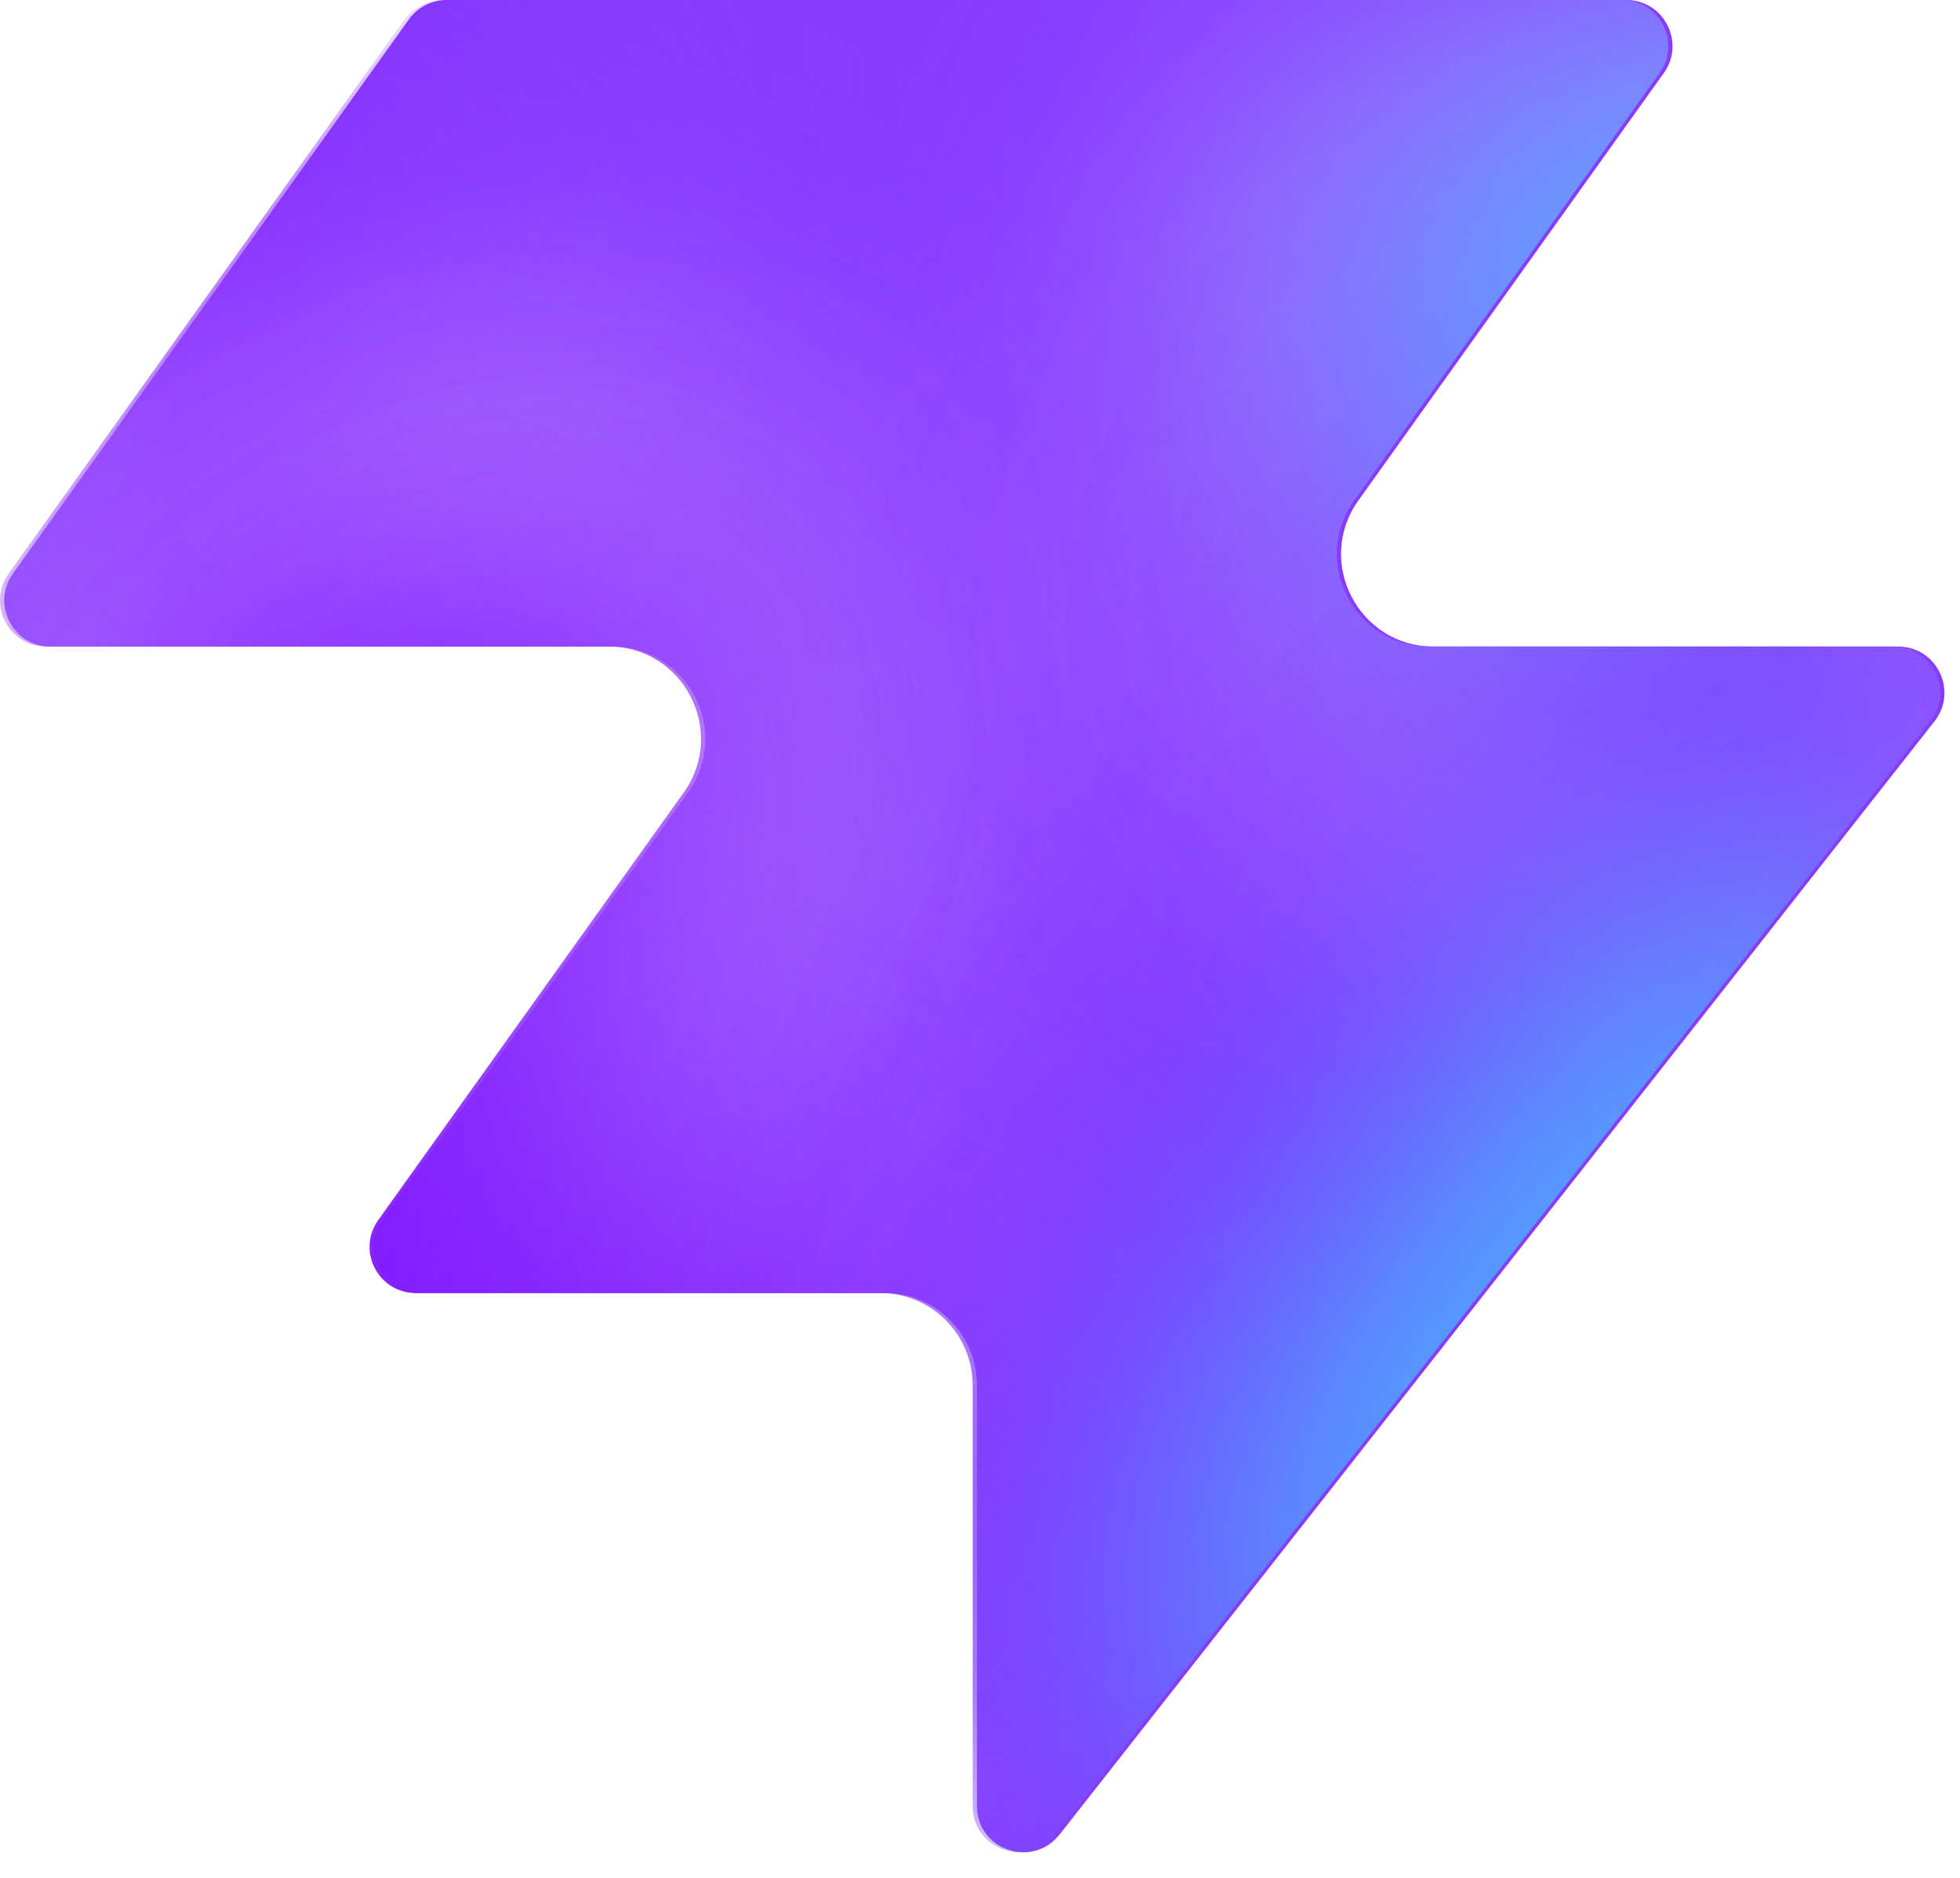
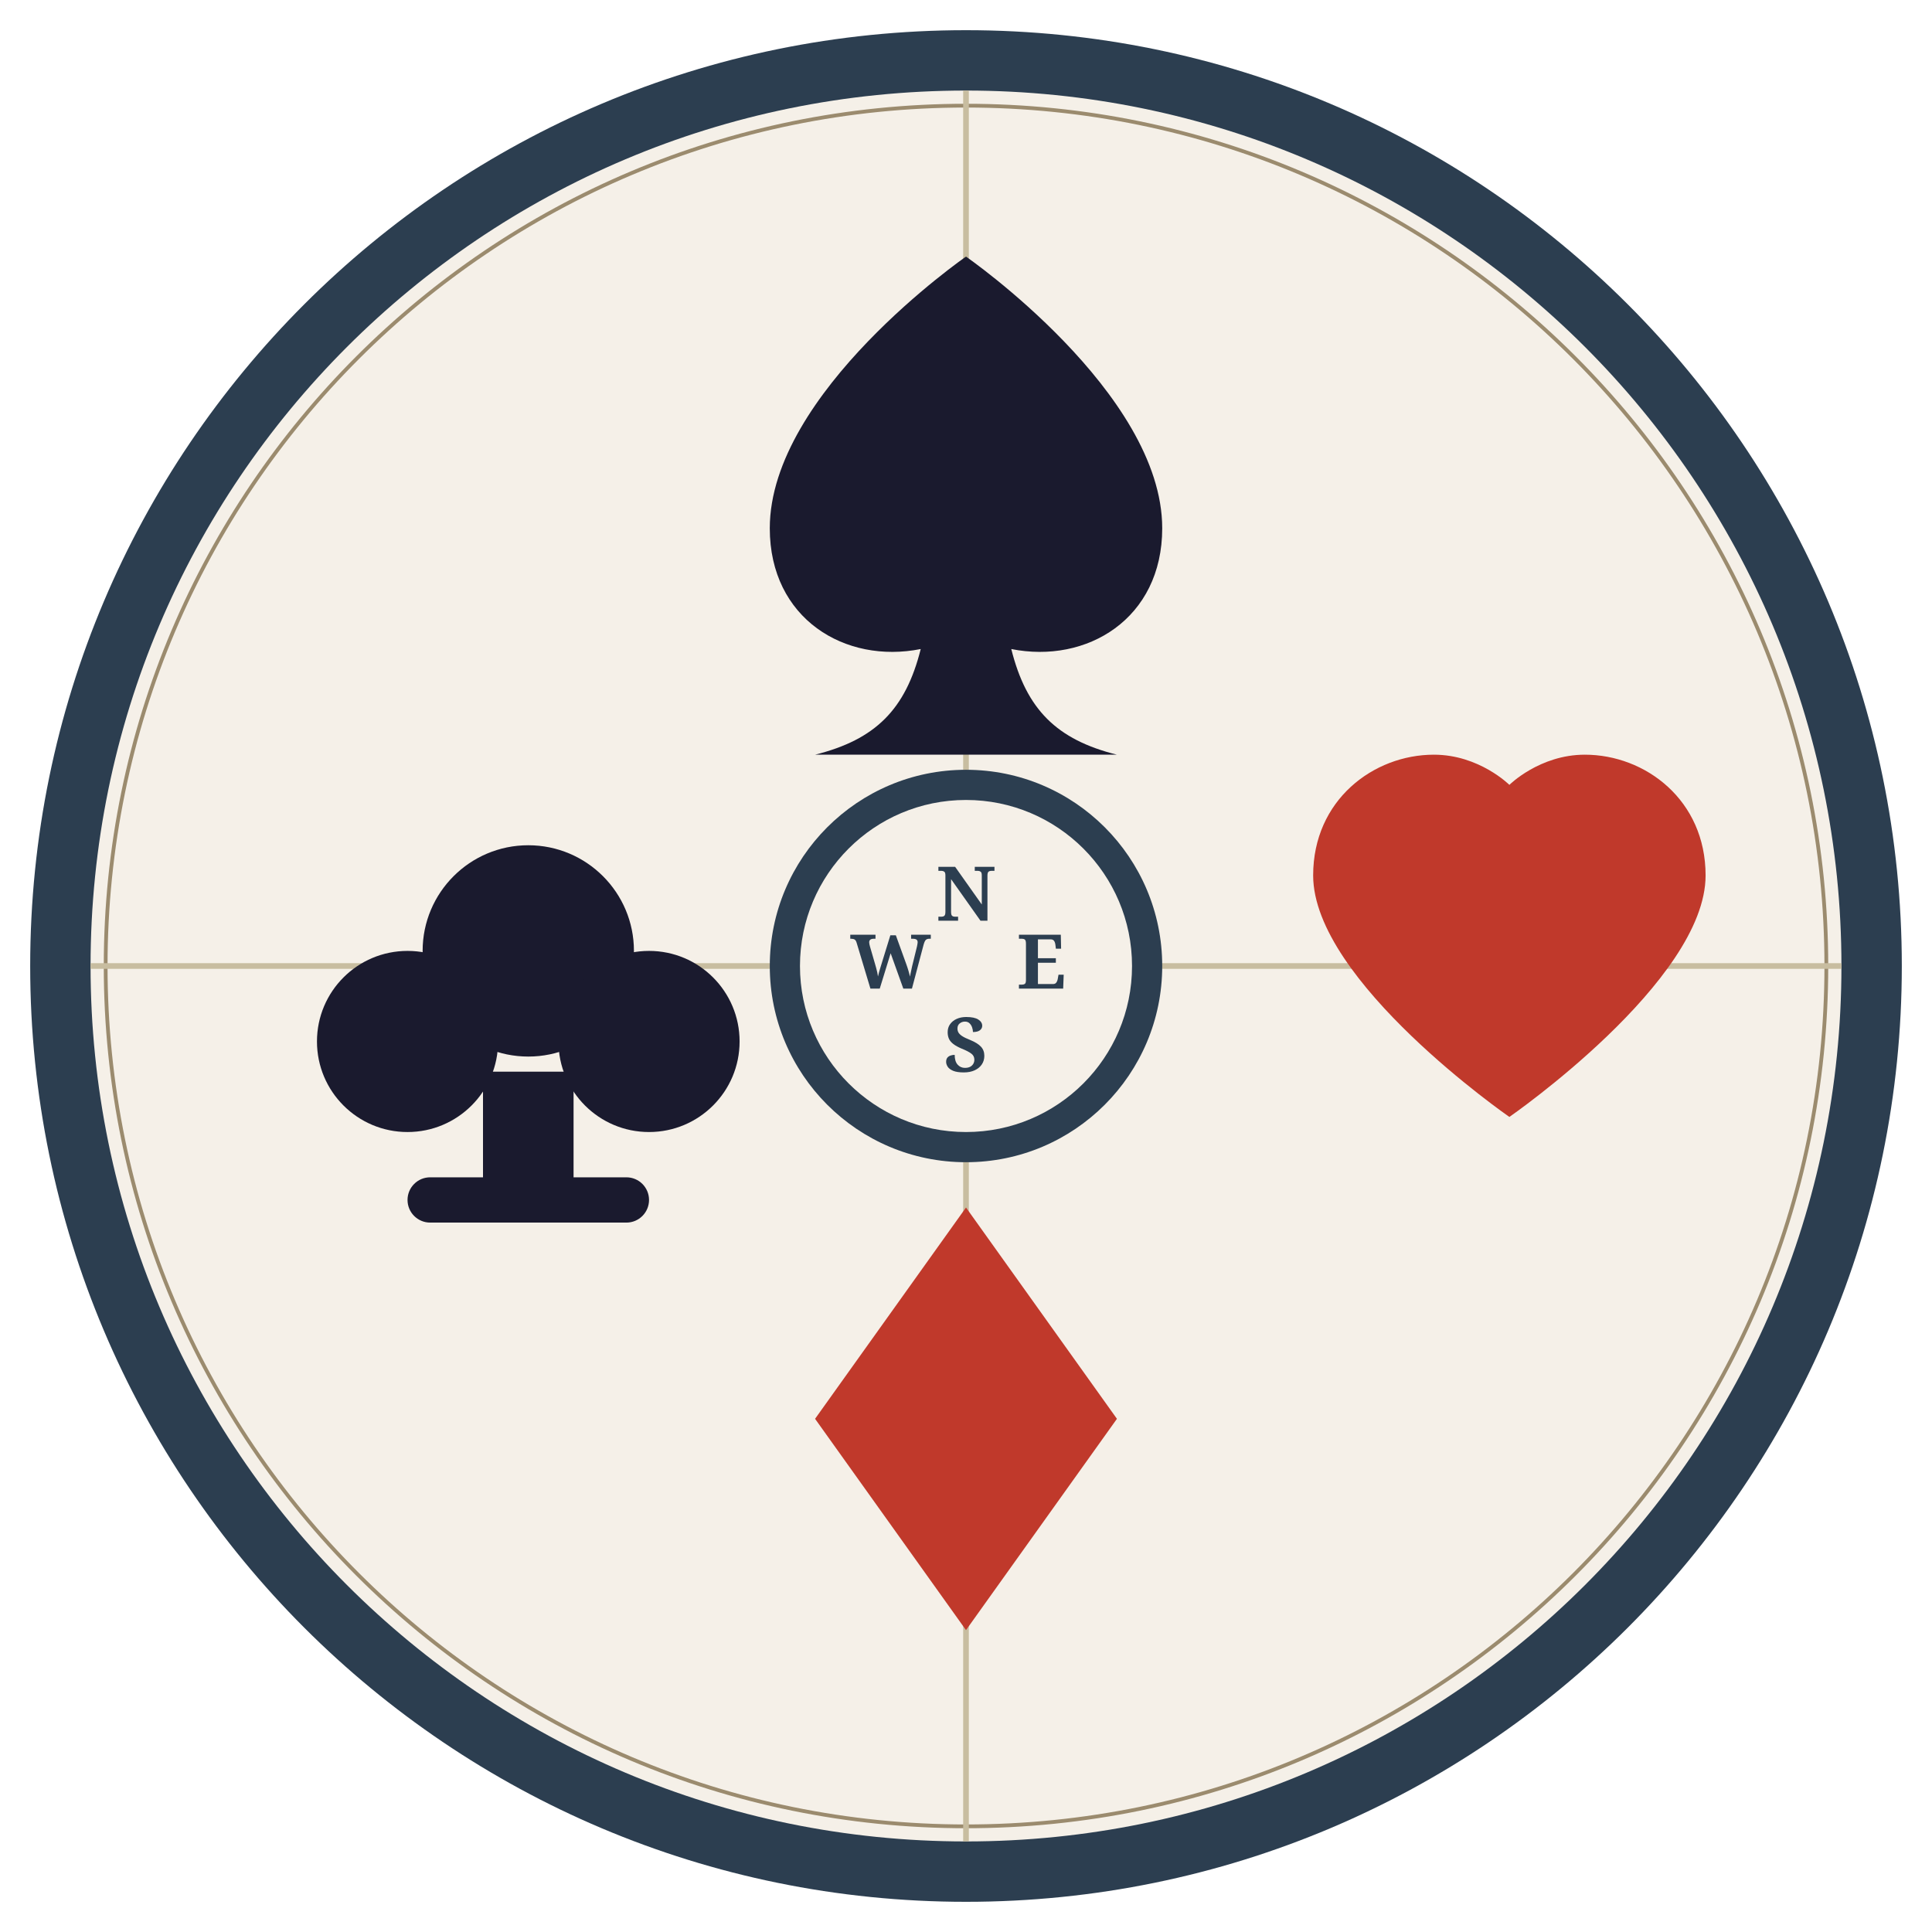
- <svg xmlns="http://www.w3.org/2000/svg" width="48" height="46" fill="none" viewBox="0 0 48 46">
-   <path fill="#863bff" d="M25.946 44.938c-.664.845-2.021.375-2.021-.698V33.937a2.26 2.26 0 0 0-2.262-2.262H10.287c-.92 0-1.456-1.04-.92-1.788l7.48-10.471c1.07-1.497 0-3.578-1.842-3.578H1.237c-.92 0-1.456-1.04-.92-1.788L10.013.474c.214-.297.556-.474.92-.474h28.894c.92 0 1.456 1.04.92 1.788l-7.48 10.471c-1.07 1.498 0 3.579 1.842 3.579h11.377c.943 0 1.473 1.088.89 1.83L25.947 44.94z" style="fill:#863bff;fill:color(display-p3 .525 .23 1);fill-opacity:1" />
-   <mask id="a" width="48" height="46" x="0" y="0" maskUnits="userSpaceOnUse" style="mask-type:alpha">
-     <path fill="#000" d="M25.842 44.938c-.664.844-2.021.375-2.021-.698V33.937a2.26 2.26 0 0 0-2.262-2.262H10.183c-.92 0-1.456-1.04-.92-1.788l7.48-10.471c1.07-1.498 0-3.579-1.842-3.579H1.133c-.92 0-1.456-1.04-.92-1.787L9.91.473c.214-.297.556-.474.92-.474h28.894c.92 0 1.456 1.04.92 1.788l-7.48 10.471c-1.07 1.498 0 3.578 1.842 3.578h11.377c.943 0 1.473 1.088.89 1.832L25.843 44.94z" style="fill:#000;fill-opacity:1" />
-   </mask>
-   <g mask="url(#a)">
-     <g filter="url(#b)">
-       <ellipse cx="5.508" cy="14.704" fill="#ede6ff" rx="5.508" ry="14.704" style="fill:#ede6ff;fill:color(display-p3 .927 .903 1);fill-opacity:1" transform="matrix(.00324 1 1 -.00324 -4.47 31.516)" />
-     </g>
-     <g filter="url(#c)">
-       <ellipse cx="10.399" cy="29.851" fill="#ede6ff" rx="10.399" ry="29.851" style="fill:#ede6ff;fill:color(display-p3 .927 .903 1);fill-opacity:1" transform="matrix(.00324 1 1 -.00324 -39.328 7.883)" />
-     </g>
-     <g filter="url(#d)">
-       <ellipse cx="5.508" cy="30.487" fill="#7e14ff" rx="5.508" ry="30.487" style="fill:#7e14ff;fill:color(display-p3 .492 .077 1);fill-opacity:1" transform="rotate(89.814 -25.913 -14.639)scale(1 -1)" />
-     </g>
-     <g filter="url(#e)">
-       <ellipse cx="5.508" cy="30.599" fill="#7e14ff" rx="5.508" ry="30.599" style="fill:#7e14ff;fill:color(display-p3 .492 .077 1);fill-opacity:1" transform="rotate(89.814 -32.644 -3.334)scale(1 -1)" />
-     </g>
-     <g filter="url(#f)">
-       <ellipse cx="5.508" cy="30.599" fill="#7e14ff" rx="5.508" ry="30.599" style="fill:#7e14ff;fill:color(display-p3 .492 .077 1);fill-opacity:1" transform="matrix(.00324 1 1 -.00324 -34.34 30.47)" />
-     </g>
-     <g filter="url(#g)">
-       <ellipse cx="14.072" cy="22.078" fill="#ede6ff" rx="14.072" ry="22.078" style="fill:#ede6ff;fill:color(display-p3 .927 .903 1);fill-opacity:1" transform="rotate(93.35 24.506 48.493)scale(-1 1)" />
-     </g>
-     <g filter="url(#h)">
-       <ellipse cx="3.47" cy="21.501" fill="#7e14ff" rx="3.47" ry="21.501" style="fill:#7e14ff;fill:color(display-p3 .492 .077 1);fill-opacity:1" transform="rotate(89.009 28.708 47.59)scale(-1 1)" />
-     </g>
-     <g filter="url(#i)">
-       <ellipse cx="3.47" cy="21.501" fill="#7e14ff" rx="3.47" ry="21.501" style="fill:#7e14ff;fill:color(display-p3 .492 .077 1);fill-opacity:1" transform="rotate(89.009 28.708 47.59)scale(-1 1)" />
-     </g>
-     <g filter="url(#j)">
-       <ellipse cx=".387" cy="8.972" fill="#7e14ff" rx="4.407" ry="29.108" style="fill:#7e14ff;fill:color(display-p3 .492 .077 1);fill-opacity:1" transform="rotate(39.51 .387 8.972)" />
-     </g>
-     <g filter="url(#k)">
-       <ellipse cx="47.523" cy="-6.092" fill="#7e14ff" rx="4.407" ry="29.108" style="fill:#7e14ff;fill:color(display-p3 .492 .077 1);fill-opacity:1" transform="rotate(37.892 47.523 -6.092)" />
-     </g>
-     <g filter="url(#l)">
-       <ellipse cx="41.412" cy="6.333" fill="#47bfff" rx="5.971" ry="9.665" style="fill:#47bfff;fill:color(display-p3 .28 .748 1);fill-opacity:1" transform="rotate(37.892 41.412 6.333)" />
-     </g>
-     <g filter="url(#m)">
-       <ellipse cx="-1.879" cy="38.332" fill="#7e14ff" rx="4.407" ry="29.108" style="fill:#7e14ff;fill:color(display-p3 .492 .077 1);fill-opacity:1" transform="rotate(37.892 -1.88 38.332)" />
-     </g>
-     <g filter="url(#n)">
-       <ellipse cx="-1.879" cy="38.332" fill="#7e14ff" rx="4.407" ry="29.108" style="fill:#7e14ff;fill:color(display-p3 .492 .077 1);fill-opacity:1" transform="rotate(37.892 -1.88 38.332)" />
-     </g>
-     <g filter="url(#o)">
-       <ellipse cx="35.651" cy="29.907" fill="#7e14ff" rx="4.407" ry="29.108" style="fill:#7e14ff;fill:color(display-p3 .492 .077 1);fill-opacity:1" transform="rotate(37.892 35.651 29.907)" />
-     </g>
-     <g filter="url(#p)">
-       <ellipse cx="38.418" cy="32.4" fill="#47bfff" rx="5.971" ry="15.297" style="fill:#47bfff;fill:color(display-p3 .28 .748 1);fill-opacity:1" transform="rotate(37.892 38.418 32.4)" />
-     </g>
+ <svg xmlns="http://www.w3.org/2000/svg" width="512" height="512" viewBox="0 0 512 512" role="img">
+   <style>
+     .suit-spade { fill: #1a1a2e; }
+     .suit-heart { fill: #c0392b; }
+     .suit-diamond { fill: #c0392b; }
+     .suit-club { fill: #1a1a2e; }
+   </style>
+   <circle cx="256" cy="256" r="248" fill="#2c3e50" />
+   <circle cx="256" cy="256" r="232" fill="#f5f0e8" />
+   <circle cx="256" cy="256" r="228" fill="none" stroke="#9b8b6e" stroke-width="1" />
+   <line x1="256" y1="24" x2="256" y2="488" stroke="#c8bda0" stroke-width="1.5" />
+   <line x1="24" y1="256" x2="488" y2="256" stroke="#c8bda0" stroke-width="1.5" />
+   <g transform="translate(196, 60)">
+     <path d="M60 8 C60 8 8 44 8 80 C8 104 28 116 48 112 C44 128 36 136 20 140 L100 140 C84 136 76 128 72 112 C92 116 112 104 112 80 C112 44 60 8 60 8 Z" class="suit-spade" />
  </g>
-   <defs>
-     <filter id="b" width="60.045" height="41.654" x="-19.77" y="16.149" color-interpolation-filters="sRGB" filterUnits="userSpaceOnUse">
-       <feFlood flood-opacity="0" result="BackgroundImageFix" />
-       <feBlend in="SourceGraphic" in2="BackgroundImageFix" result="shape" />
-       <feGaussianBlur result="effect1_foregroundBlur_2002_17158" stdDeviation="7.659" />
-     </filter>
-     <filter id="c" width="90.34" height="51.437" x="-54.613" y="-7.533" color-interpolation-filters="sRGB" filterUnits="userSpaceOnUse">
-       <feFlood flood-opacity="0" result="BackgroundImageFix" />
-       <feBlend in="SourceGraphic" in2="BackgroundImageFix" result="shape" />
-       <feGaussianBlur result="effect1_foregroundBlur_2002_17158" stdDeviation="7.659" />
-     </filter>
-     <filter id="d" width="79.355" height="29.4" x="-49.64" y="2.03" color-interpolation-filters="sRGB" filterUnits="userSpaceOnUse">
-       <feFlood flood-opacity="0" result="BackgroundImageFix" />
-       <feBlend in="SourceGraphic" in2="BackgroundImageFix" result="shape" />
-       <feGaussianBlur result="effect1_foregroundBlur_2002_17158" stdDeviation="4.596" />
-     </filter>
-     <filter id="e" width="79.579" height="29.4" x="-45.045" y="20.029" color-interpolation-filters="sRGB" filterUnits="userSpaceOnUse">
-       <feFlood flood-opacity="0" result="BackgroundImageFix" />
-       <feBlend in="SourceGraphic" in2="BackgroundImageFix" result="shape" />
-       <feGaussianBlur result="effect1_foregroundBlur_2002_17158" stdDeviation="4.596" />
-     </filter>
-     <filter id="f" width="79.579" height="29.4" x="-43.513" y="21.178" color-interpolation-filters="sRGB" filterUnits="userSpaceOnUse">
-       <feFlood flood-opacity="0" result="BackgroundImageFix" />
-       <feBlend in="SourceGraphic" in2="BackgroundImageFix" result="shape" />
-       <feGaussianBlur result="effect1_foregroundBlur_2002_17158" stdDeviation="4.596" />
-     </filter>
-     <filter id="g" width="74.749" height="58.852" x="15.756" y="-17.901" color-interpolation-filters="sRGB" filterUnits="userSpaceOnUse">
-       <feFlood flood-opacity="0" result="BackgroundImageFix" />
-       <feBlend in="SourceGraphic" in2="BackgroundImageFix" result="shape" />
-       <feGaussianBlur result="effect1_foregroundBlur_2002_17158" stdDeviation="7.659" />
-     </filter>
-     <filter id="h" width="61.377" height="25.362" x="23.548" y="2.284" color-interpolation-filters="sRGB" filterUnits="userSpaceOnUse">
-       <feFlood flood-opacity="0" result="BackgroundImageFix" />
-       <feBlend in="SourceGraphic" in2="BackgroundImageFix" result="shape" />
-       <feGaussianBlur result="effect1_foregroundBlur_2002_17158" stdDeviation="4.596" />
-     </filter>
-     <filter id="i" width="61.377" height="25.362" x="23.548" y="2.284" color-interpolation-filters="sRGB" filterUnits="userSpaceOnUse">
-       <feFlood flood-opacity="0" result="BackgroundImageFix" />
-       <feBlend in="SourceGraphic" in2="BackgroundImageFix" result="shape" />
-       <feGaussianBlur result="effect1_foregroundBlur_2002_17158" stdDeviation="4.596" />
-     </filter>
-     <filter id="j" width="56.045" height="63.649" x="-27.636" y="-22.853" color-interpolation-filters="sRGB" filterUnits="userSpaceOnUse">
-       <feFlood flood-opacity="0" result="BackgroundImageFix" />
-       <feBlend in="SourceGraphic" in2="BackgroundImageFix" result="shape" />
-       <feGaussianBlur result="effect1_foregroundBlur_2002_17158" stdDeviation="4.596" />
-     </filter>
-     <filter id="k" width="54.814" height="64.646" x="20.116" y="-38.415" color-interpolation-filters="sRGB" filterUnits="userSpaceOnUse">
-       <feFlood flood-opacity="0" result="BackgroundImageFix" />
-       <feBlend in="SourceGraphic" in2="BackgroundImageFix" result="shape" />
-       <feGaussianBlur result="effect1_foregroundBlur_2002_17158" stdDeviation="4.596" />
-     </filter>
-     <filter id="l" width="33.541" height="35.313" x="24.641" y="-11.323" color-interpolation-filters="sRGB" filterUnits="userSpaceOnUse">
-       <feFlood flood-opacity="0" result="BackgroundImageFix" />
-       <feBlend in="SourceGraphic" in2="BackgroundImageFix" result="shape" />
-       <feGaussianBlur result="effect1_foregroundBlur_2002_17158" stdDeviation="4.596" />
-     </filter>
-     <filter id="m" width="54.814" height="64.646" x="-29.286" y="6.009" color-interpolation-filters="sRGB" filterUnits="userSpaceOnUse">
-       <feFlood flood-opacity="0" result="BackgroundImageFix" />
-       <feBlend in="SourceGraphic" in2="BackgroundImageFix" result="shape" />
-       <feGaussianBlur result="effect1_foregroundBlur_2002_17158" stdDeviation="4.596" />
-     </filter>
-     <filter id="n" width="54.814" height="64.646" x="-29.286" y="6.009" color-interpolation-filters="sRGB" filterUnits="userSpaceOnUse">
-       <feFlood flood-opacity="0" result="BackgroundImageFix" />
-       <feBlend in="SourceGraphic" in2="BackgroundImageFix" result="shape" />
-       <feGaussianBlur result="effect1_foregroundBlur_2002_17158" stdDeviation="4.596" />
-     </filter>
-     <filter id="o" width="54.814" height="64.646" x="8.244" y="-2.416" color-interpolation-filters="sRGB" filterUnits="userSpaceOnUse">
-       <feFlood flood-opacity="0" result="BackgroundImageFix" />
-       <feBlend in="SourceGraphic" in2="BackgroundImageFix" result="shape" />
-       <feGaussianBlur result="effect1_foregroundBlur_2002_17158" stdDeviation="4.596" />
-     </filter>
-     <filter id="p" width="39.409" height="43.623" x="18.713" y="10.588" color-interpolation-filters="sRGB" filterUnits="userSpaceOnUse">
-       <feFlood flood-opacity="0" result="BackgroundImageFix" />
-       <feBlend in="SourceGraphic" in2="BackgroundImageFix" result="shape" />
-       <feGaussianBlur result="effect1_foregroundBlur_2002_17158" stdDeviation="4.596" />
-     </filter>
-   </defs>
+   <g transform="translate(340, 196)">
+     <path d="M60 100 C60 100 8 64 8 36 C8 16 24 4 40 4 C52 4 60 12 60 12 C60 12 68 4 80 4 C96 4 112 16 112 36 C112 64 60 100 60 100 Z" class="suit-heart" />
+   </g>
+   <g transform="translate(216, 320)">
+     <path d="M40 0 L80 56 L40 112 L0 56 Z" class="suit-diamond" />
+   </g>
+   <g transform="translate(80, 196)">
+     <circle cx="60" cy="56" r="28" class="suit-club" />
+     <circle cx="28" cy="80" r="24" class="suit-club" />
+     <circle cx="92" cy="80" r="24" class="suit-club" />
+     <rect x="48" y="88" width="24" height="32" class="suit-club" rx="2" />
+     <rect x="28" y="116" width="64" height="12" class="suit-club" rx="6" />
+   </g>
+   <circle cx="256" cy="256" r="52" fill="#2c3e50" />
+   <circle cx="256" cy="256" r="44" fill="#f5f0e8" />
+   <text x="256" y="244" text-anchor="middle" font-family="Georgia, serif" font-size="20" font-weight="700" fill="#2c3e50">N</text>
+   <text x="256" y="284" text-anchor="middle" font-family="Georgia, serif" font-size="20" font-weight="700" fill="#2c3e50">S</text>
+   <text x="276" y="262" text-anchor="middle" font-family="Georgia, serif" font-size="20" font-weight="700" fill="#2c3e50">E</text>
+   <text x="236" y="262" text-anchor="middle" font-family="Georgia, serif" font-size="20" font-weight="700" fill="#2c3e50">W</text>
</svg>
